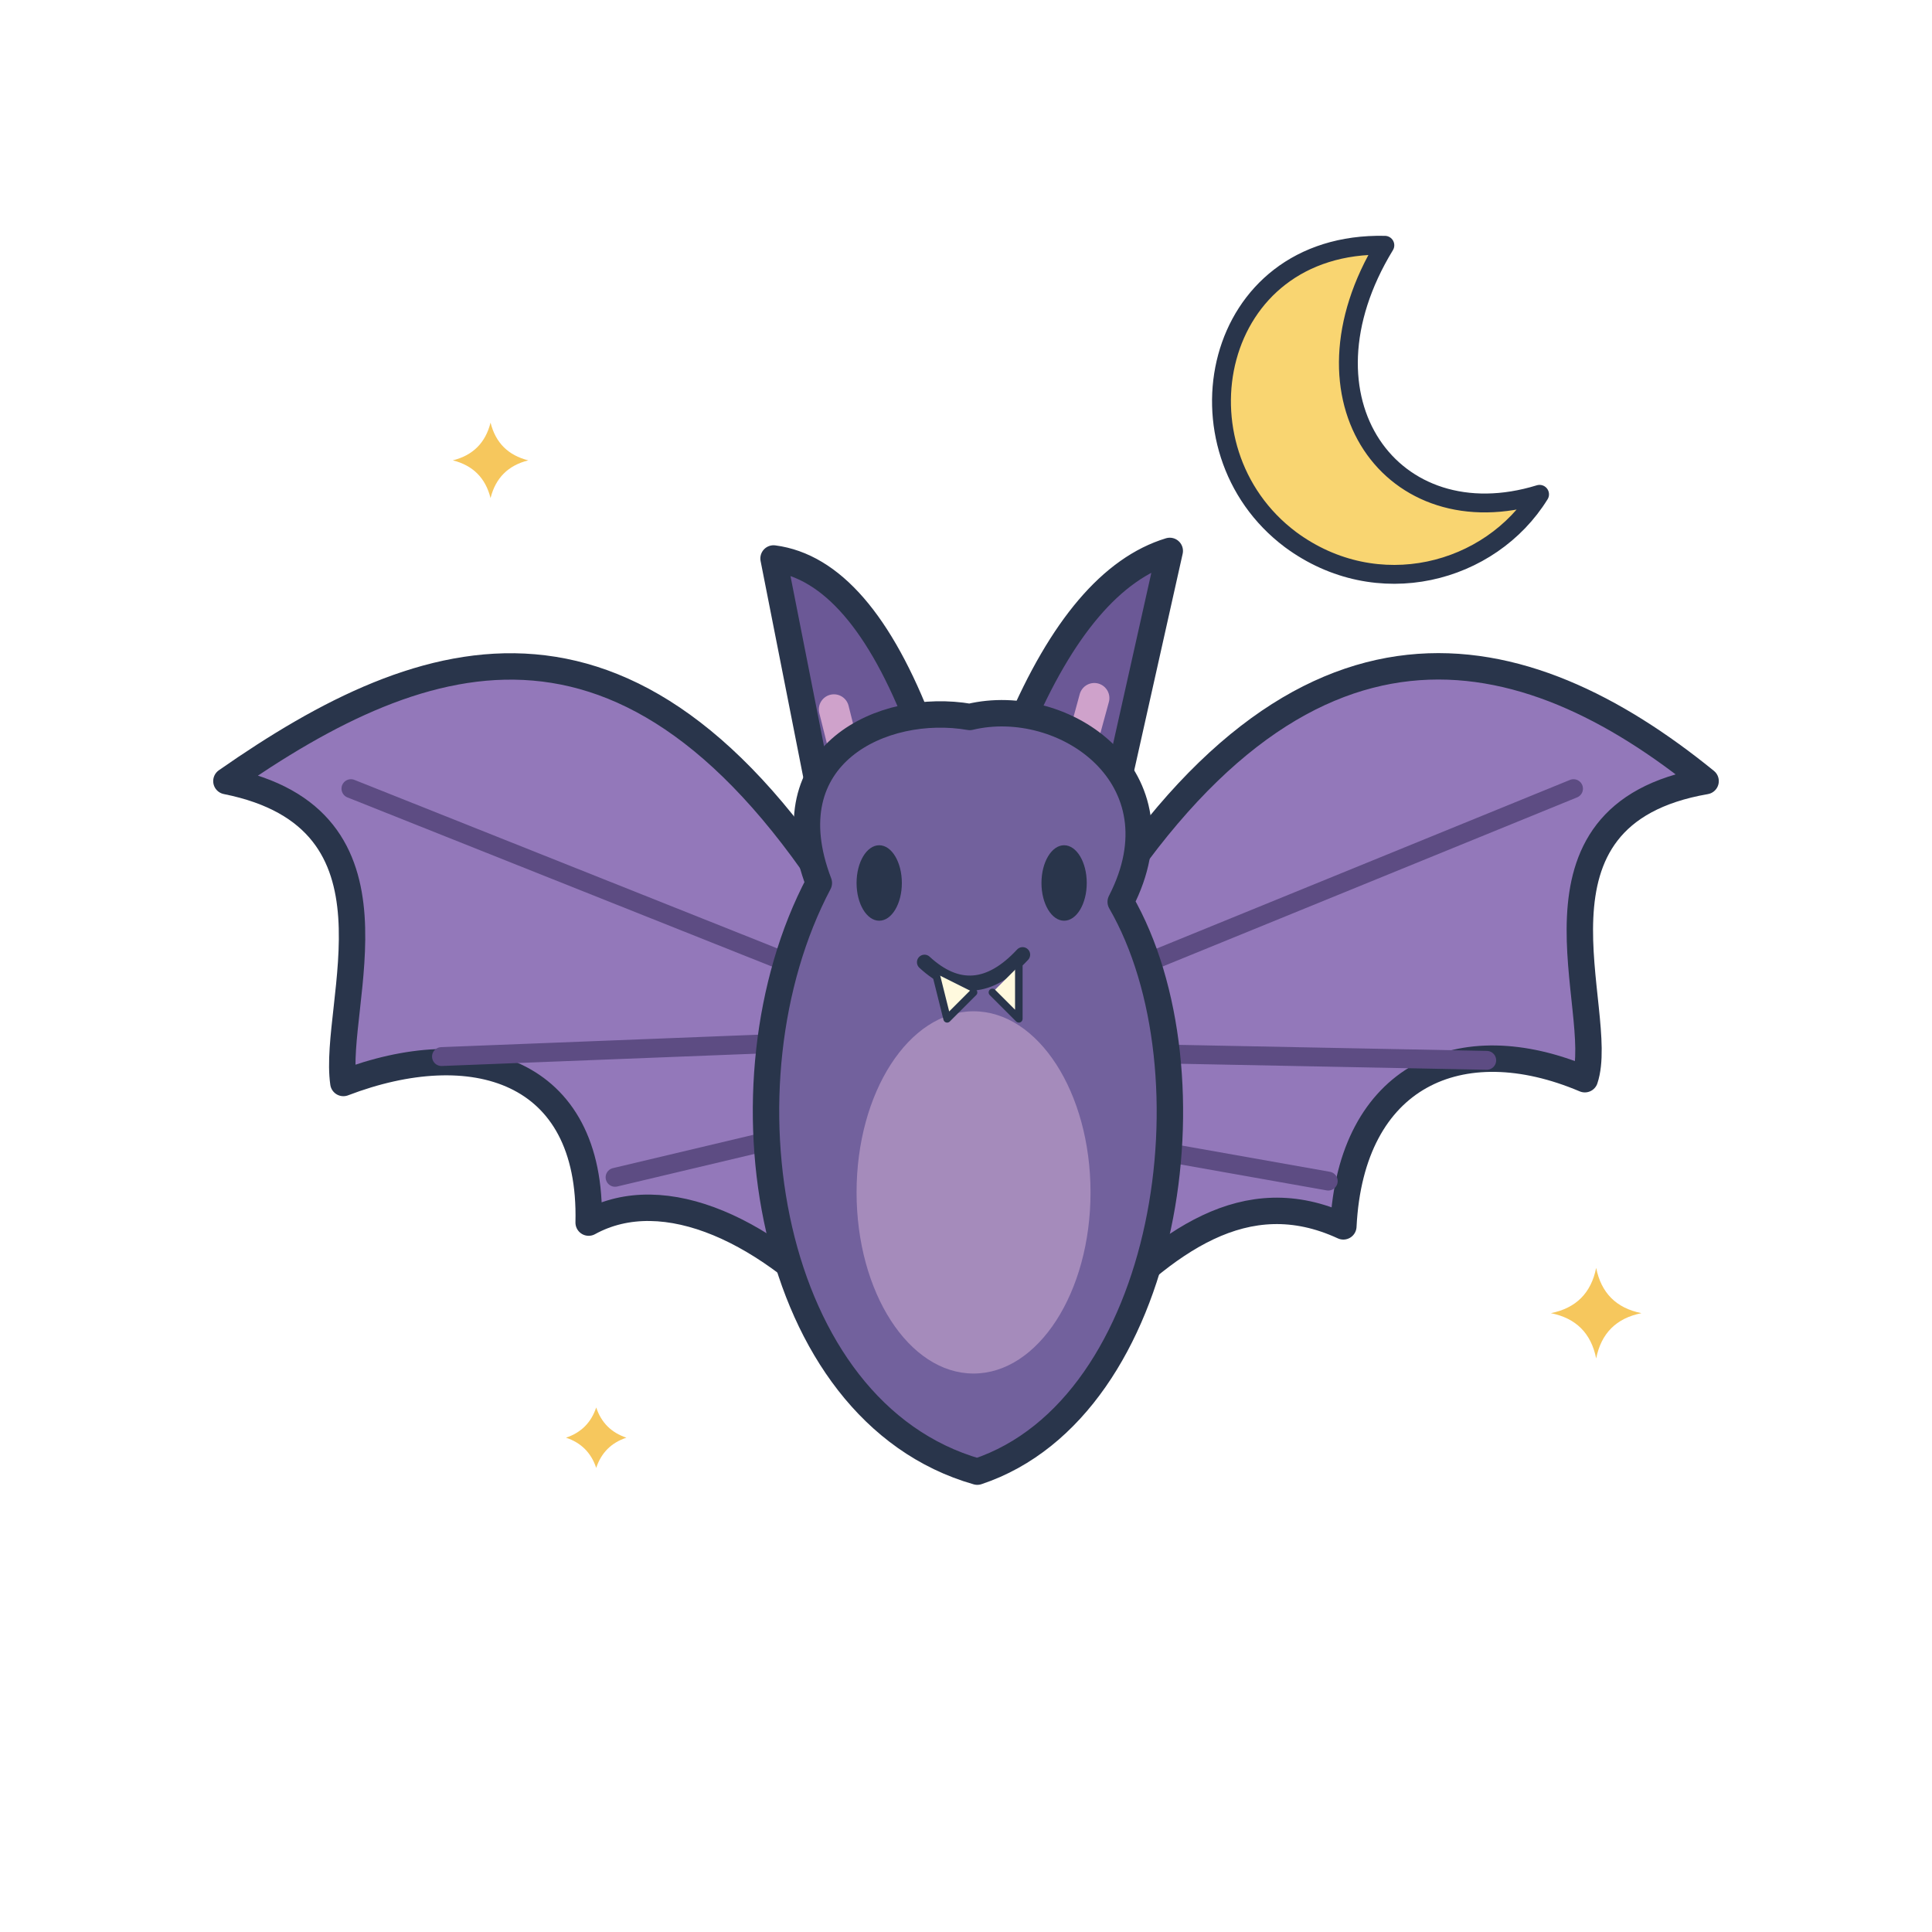
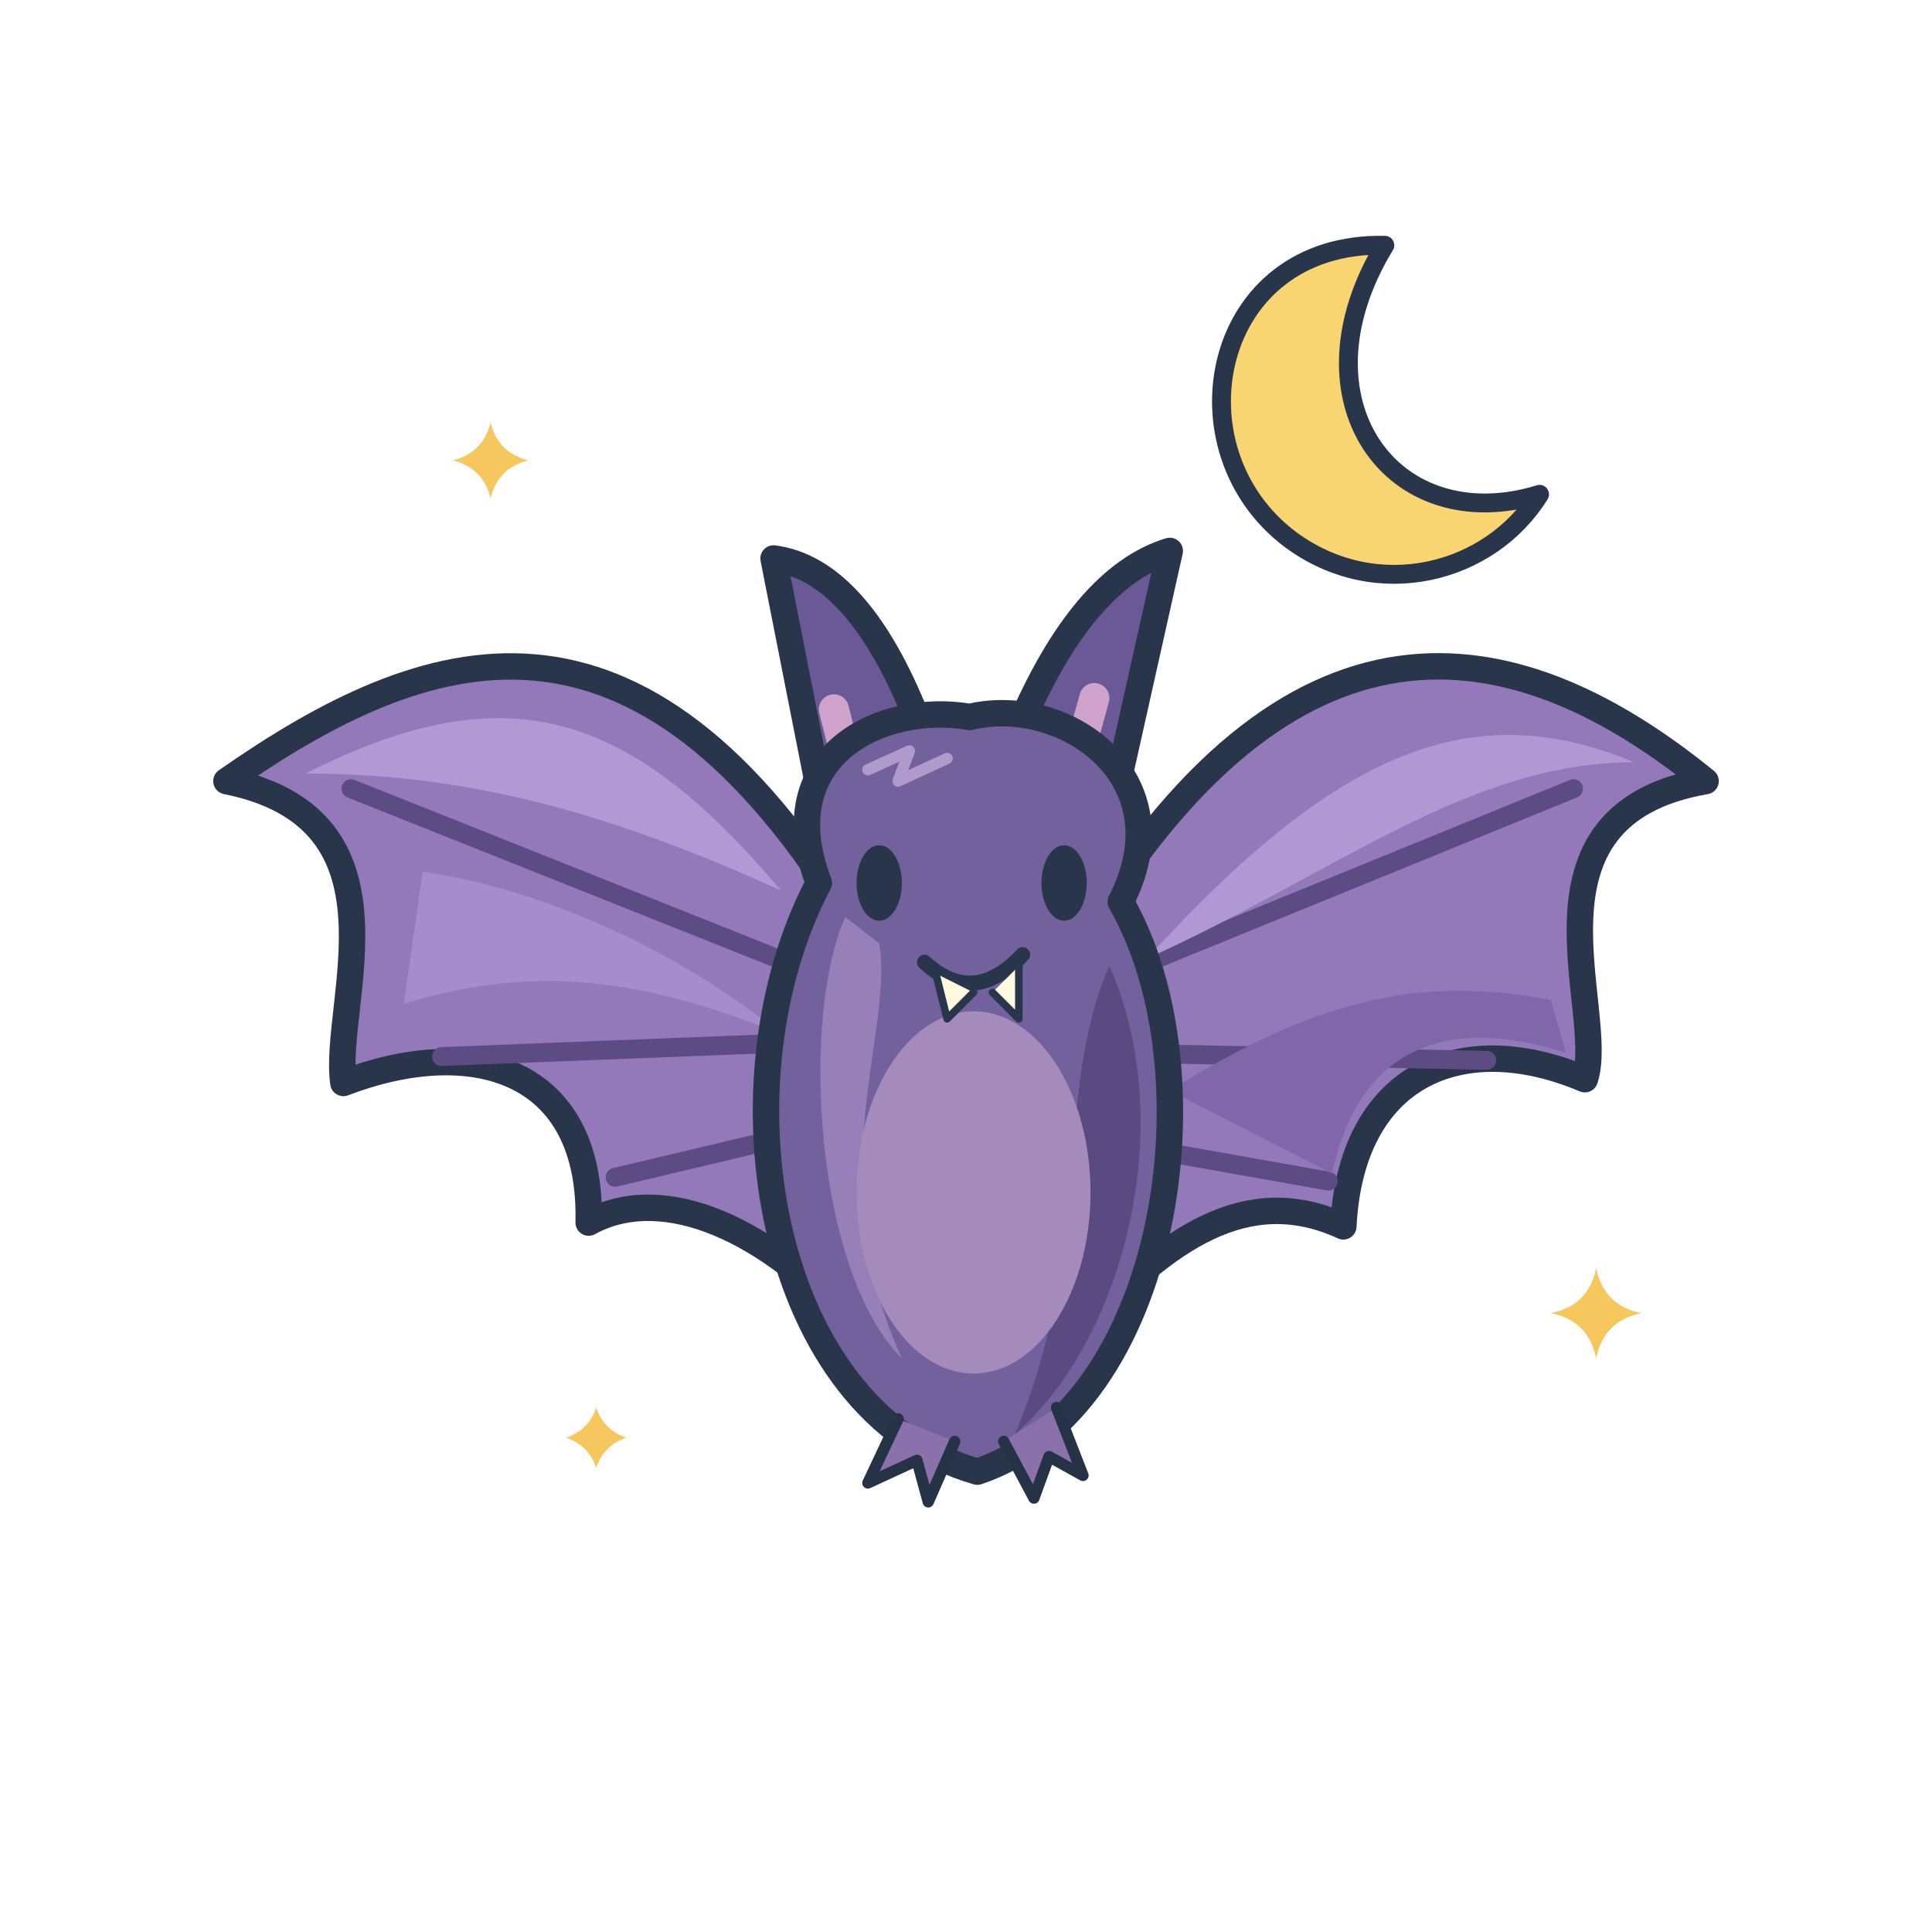
<svg xmlns="http://www.w3.org/2000/svg" viewBox="0 0 512 512" width="512" height="512" role="img" aria-labelledby="bat-crescent-flight-title" stroke-linecap="round" stroke-linejoin="round">
  <g id="moon" data-label="Moon">
    <path d="M367 65 C321 64 310 119 342 143 C365 160 395 152 408 131 C369 143 342 106 367 65 Z" fill="#F9D571" stroke="#29354B" stroke-width="5" />
  </g>
  <g id="left-wing" data-label="Left wing">
    <path d="M226 245 C169 151 113 170 60 207 C110 217 88 266 91 287 C125 274 157 283 156 324 C176 313 204 326 227 352 Z" fill="#9378BA" stroke="#29354B" stroke-width="7" />
    <path d="M221 260 L93 209 M219 276 L117 280 M222 298 L163 312" fill="none" stroke="#5D4C83" stroke-width="5" />
  </g>
+   <g id="left-membrane-light" data-label="Left membrane light">
+     <path d="M81 205 C136 177 168 190 207 236 C163 216 125 205 81 205 Z" fill="#B299D3" stroke="none" stroke-width="0" />
+     <path d="M112 231 C146 236 181 253 207 274 C172 260 143 255 107 266 Z" fill="#A68CCB" stroke="none" stroke-width="0" />
+   </g>
  <g id="right-wing" data-label="Right wing">
    <path d="M288 246 C345 153 404 168 452 207 C400 216 426 268 420 286 C387 272 358 285 356 325 C330 313 309 329 288 351 Z" fill="#9378BA" stroke="#29354B" stroke-width="7" />
    <path d="M292 260 L417 209 M292 279 L394 281 M290 302 L352 313" fill="none" stroke="#5D4C83" stroke-width="5" />
+   </g>
+   <g id="right-membrane-shade" data-label="Right membrane shade">
+     <path d="M304 254 C354 199 390 184 433 202 C389 202 353 232 304 254 Z" fill="#B099D3" stroke="none" stroke-width="0" />
+     <path d="M310 289 C347 266 375 258 411 265 L415 279 C374 266 358 287 353 311 Z" fill="#8067A9" stroke="none" stroke-width="0" />
  </g>
  <g id="ears" data-label="Ears">
    <path d="M219 219 L205 148 Q228 151 244 193 L270 193 Q287 153 310 146 L293 222 Z" fill="#6B5896" stroke="#29354B" stroke-width="7" />
    <path d="M221 188 L226 208 M290 185 L284 207" fill="none" stroke="#CFA2CB" stroke-width="8" />
  </g>
  <g id="body" data-label="Body">
    <path d="M217 234 C204 200 234 186 257 190 C282 184 314 206 297 239 C323 284 310 373 259 390 C203 374 189 287 217 234 Z" fill="#72619D" stroke="#29354B" stroke-width="7" />
+   </g>
+   <g id="fur-light-and-shadow" data-label="Fur light and shadow">
+     <path d="M224 243 C212 270 216 337 239 360 C217 312 237 273 233 250 Z" fill="#9680B7" stroke="none" stroke-width="0" />
+     <path d="M294 256 C313 299 297 356 269 380 C290 330 279 290 294 256 Z" fill="#594A81" stroke="none" stroke-width="0" />
+     <path d="M230 204 L241 199 L238 207 L251 201" fill="none" stroke="#B09ACB" stroke-width="3" />
  </g>
  <g id="chest" data-label="Chest">
    <ellipse cx="258" cy="316" rx="31" ry="48" fill="#A58BBB" stroke="none" stroke-width="0" />
  </g>
  <g id="face" data-label="Face">
    <ellipse cx="233" cy="234" rx="6" ry="10" fill="#29354B" stroke="none" stroke-width="0" />
    <ellipse cx="282" cy="234" rx="6" ry="10" fill="#29354B" stroke="none" stroke-width="0" />
    <path d="M245 255 Q258 267 271 253" fill="none" stroke="#29354B" stroke-width="4" />
    <path d="M248 258 L251 270 L258 263 M263 263 L270 270 L270 256" fill="#FFF9DE" stroke="#29354B" stroke-width="2" />
  </g>
  <g id="stars" data-label="Stars">
    <path d="M130 112 Q132 120 140 122 Q132 124 130 132 Q128 124 120 122 Q128 120 130 112 Z" fill="#F6C75D" stroke="none" stroke-width="0" />
    <path d="M423 336 Q425 346 435 348 Q425 350 423 360 Q421 350 411 348 Q421 346 423 336 Z" fill="#F6C75D" stroke="none" stroke-width="0" />
    <path d="M158 373 Q160 379 166 381 Q160 383 158 389 Q156 383 150 381 Q156 379 158 373 Z" fill="#F6C75D" stroke="none" stroke-width="0" />
  </g>
+   <g id="tiny-feet" data-label="Tiny feet">
+     <path d="M238 376 L230 393 L243 387 L246 398 L253 382 M266 382 L274 397 L278 386 L287 391 L280 373" fill="#8A71AB" stroke="#263347" stroke-width="3" />
+   </g>
</svg>
